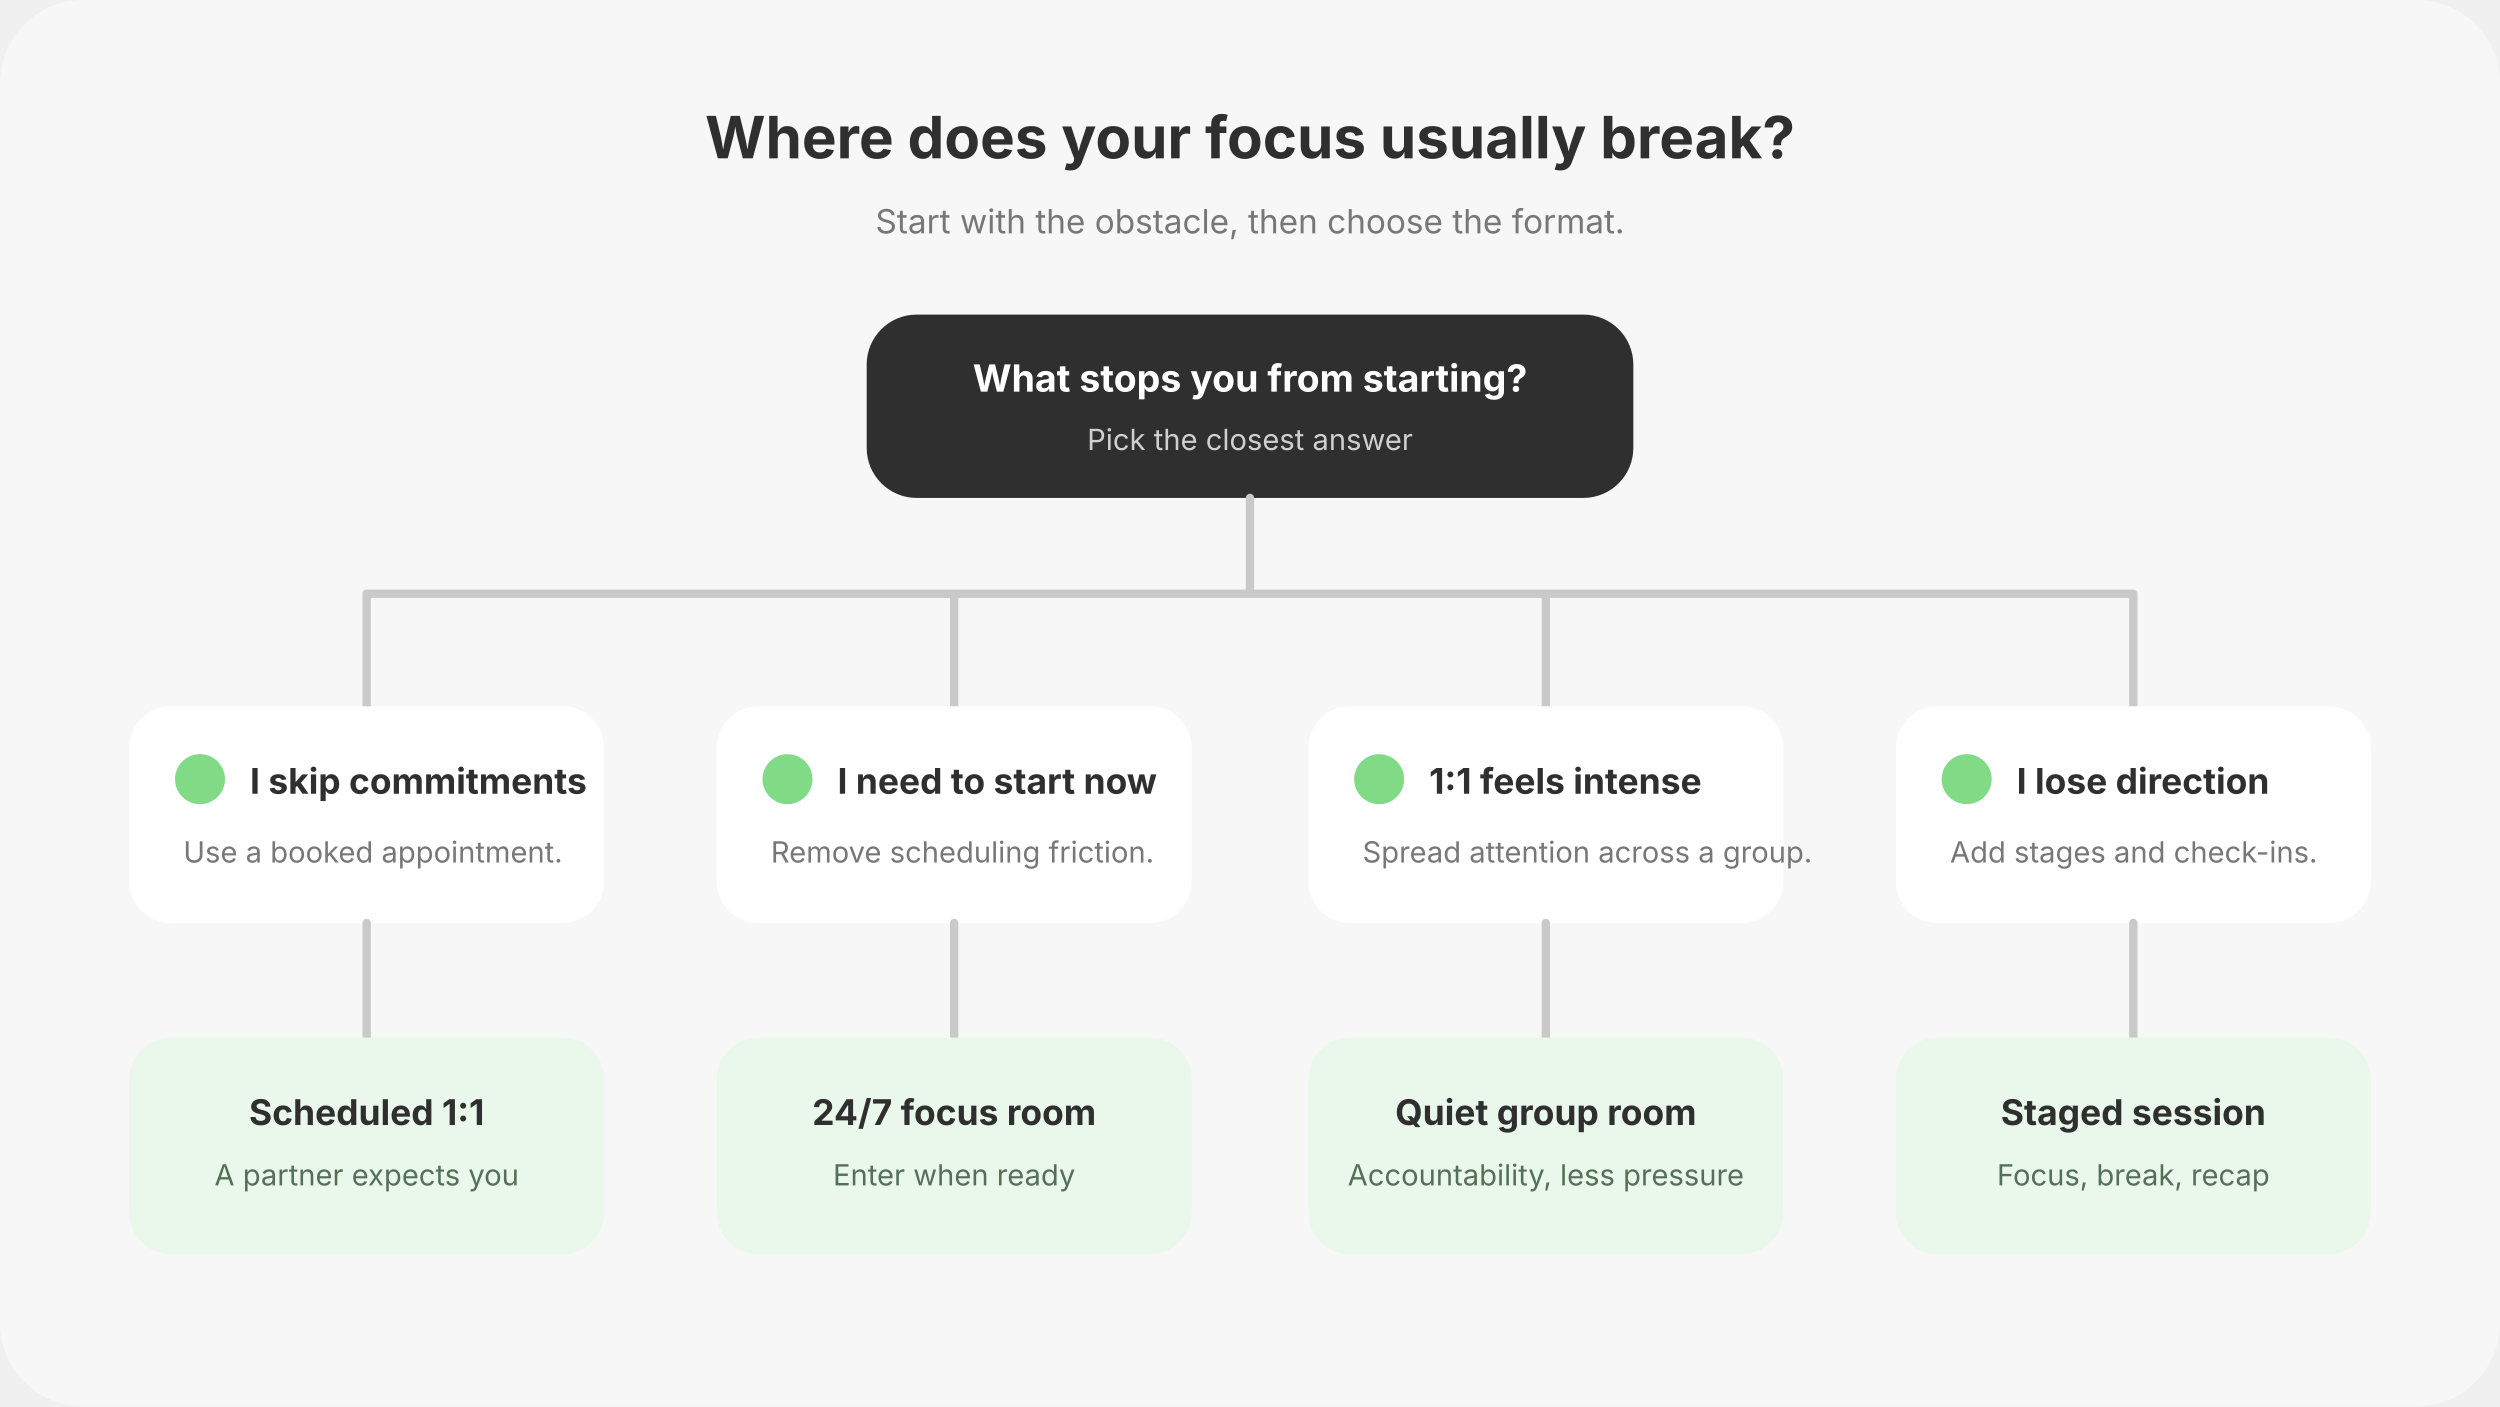
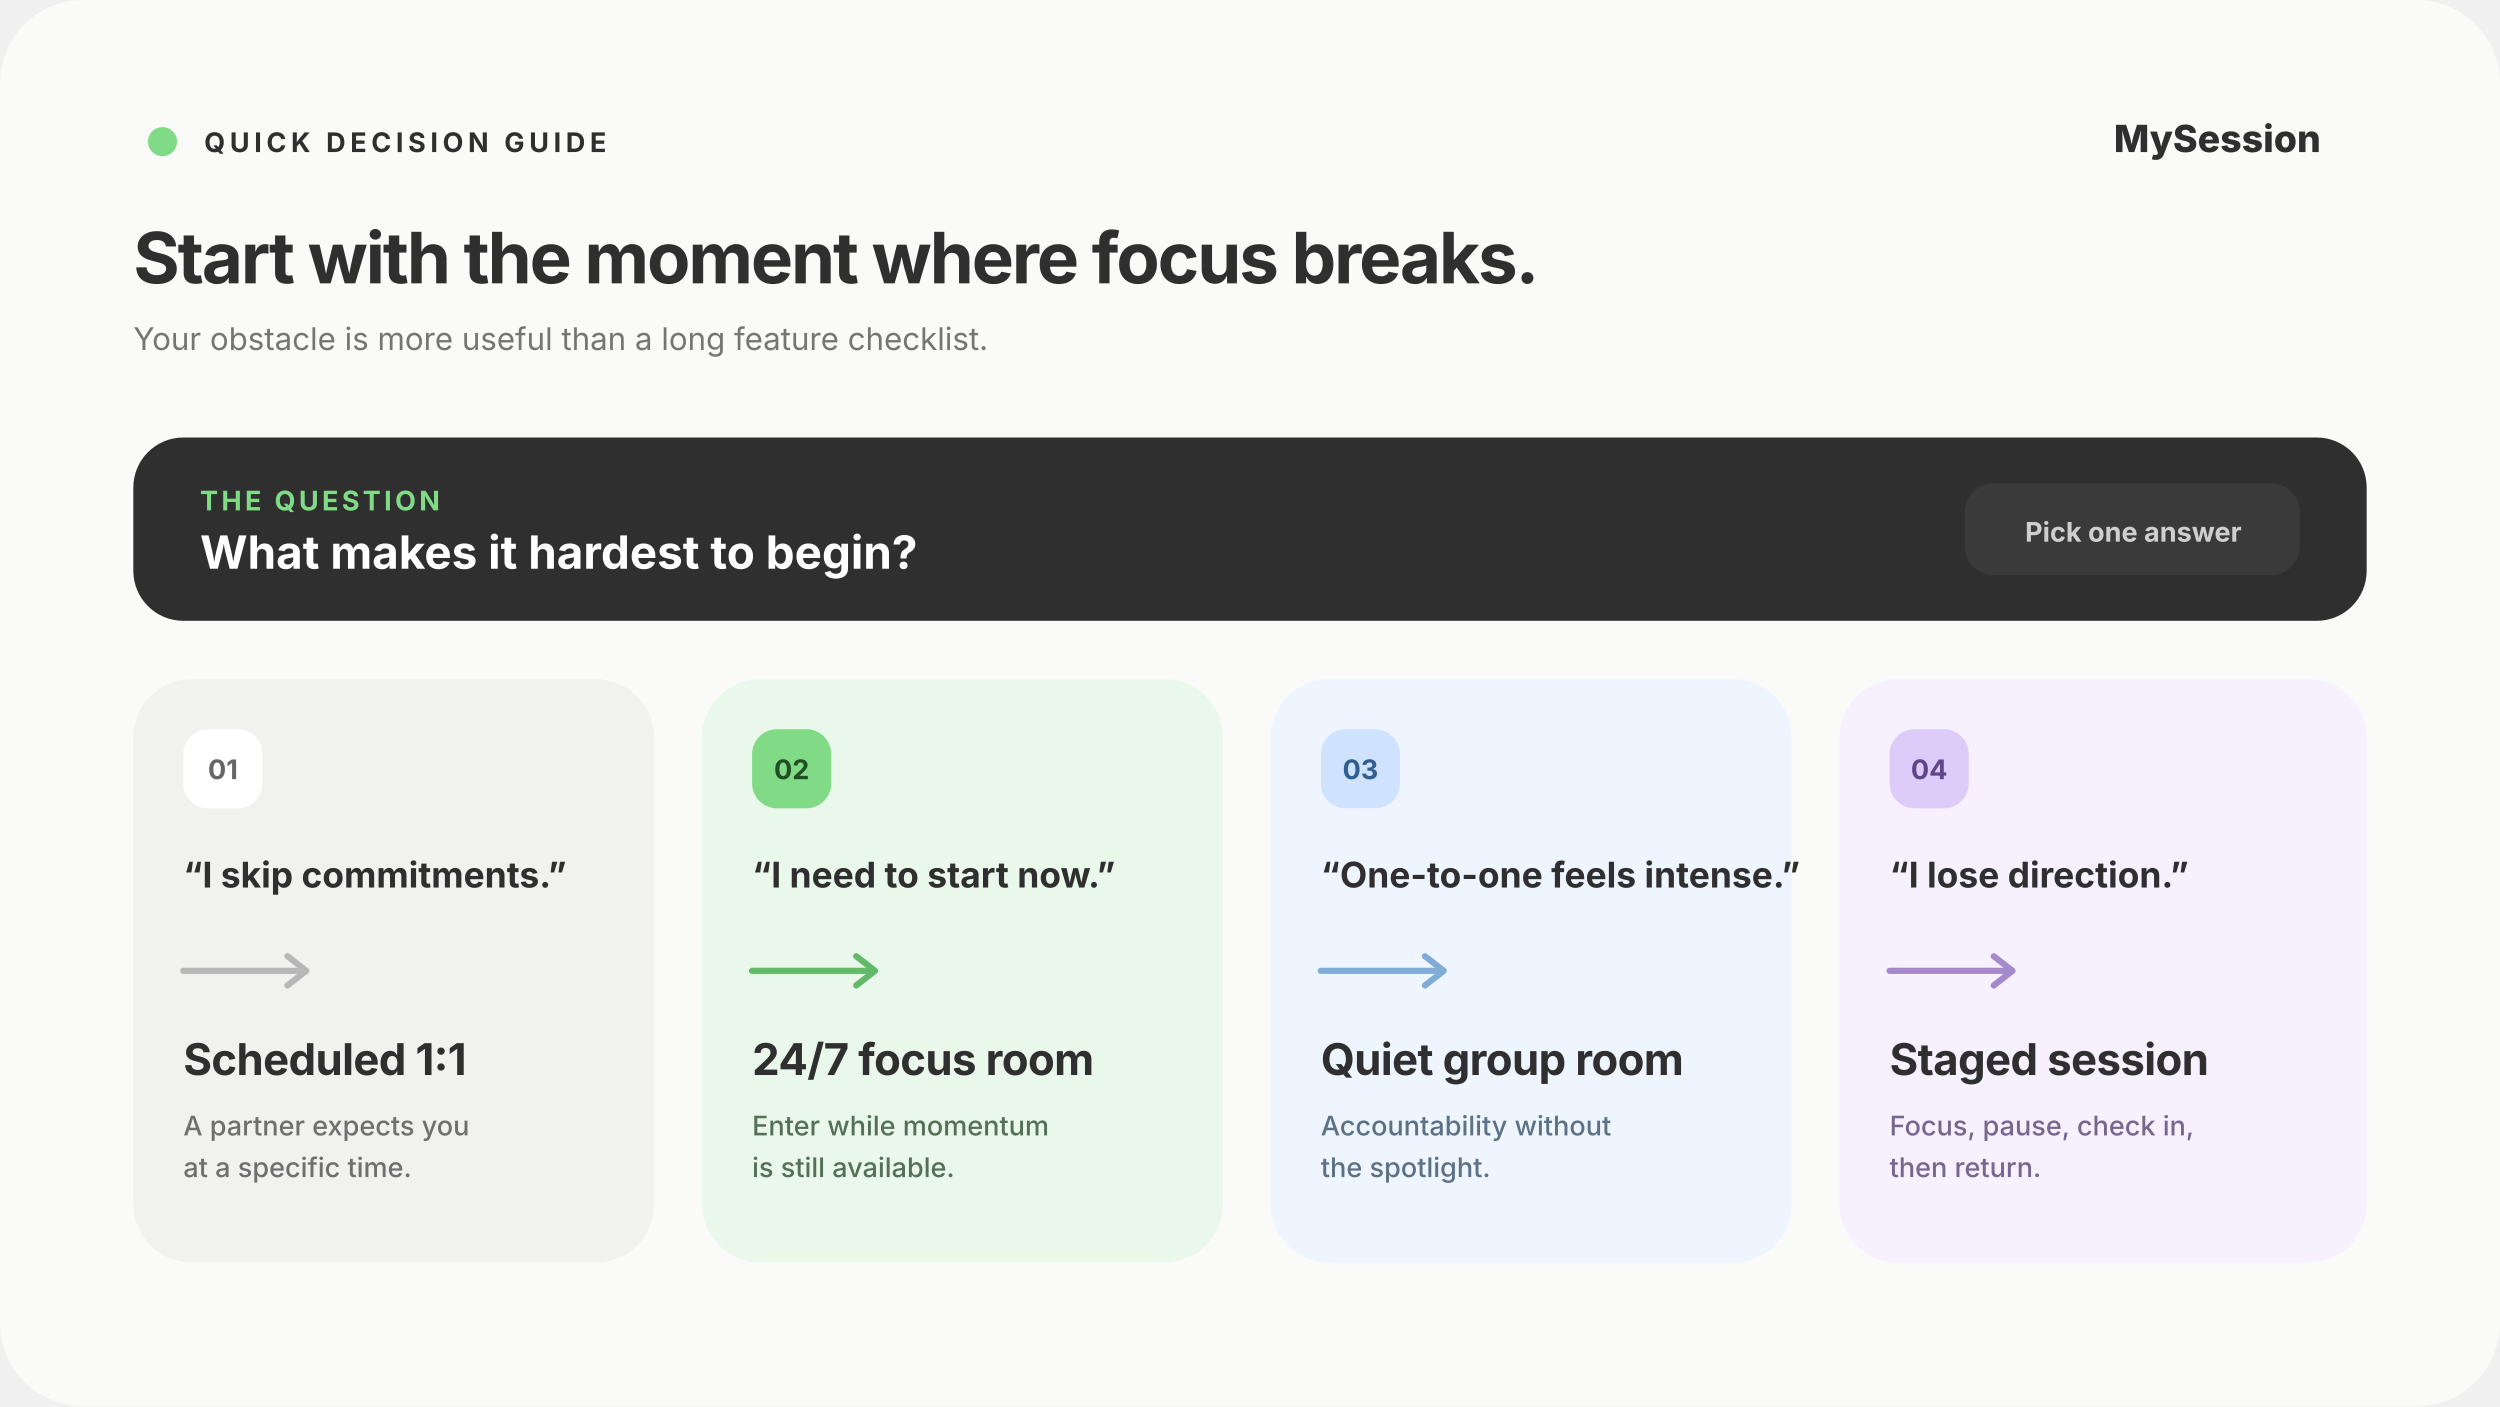
<svg xmlns="http://www.w3.org/2000/svg" viewBox="0 0 1200 675" role="img" aria-labelledby="title description">
-   <rect width="1200" height="675" rx="40" fill="#f7f7f7" />
-   <text x="600" y="76" text-anchor="middle" fill="#2f2f2f" font-family="Inter,Arial,sans-serif" font-size="28" font-weight="700">Where does your focus usually break?</text>
-   <text x="600" y="112" text-anchor="middle" fill="#777" font-family="Inter,Arial,sans-serif" font-size="16">Start with the obstacle, then choose the format.</text>
-   <rect x="416" y="151" width="368" height="88" rx="24" fill="#2f2f2f" />
-   <text x="600" y="188" text-anchor="middle" fill="#ffffff" font-family="Inter,Arial,sans-serif" font-size="18" font-weight="700">What stops you from starting?</text>
-   <text x="600" y="216" text-anchor="middle" fill="#cfcfcf" font-family="Inter,Arial,sans-serif" font-size="14">Pick the closest answer</text>
-   <path d="M600 239v46M600 285H176v54M600 285H458v54M600 285h142v54M600 285h424v54" fill="none" stroke="#c9c9c9" stroke-width="4" stroke-linecap="round" stroke-linejoin="round" />
-   <rect x="62" y="339" width="228" height="104" rx="20" fill="#ffffff" />
-   <circle cx="96" cy="374" r="12" fill="#81db86" />
-   <text x="120" y="381" fill="#2f2f2f" font-family="Inter,Arial,sans-serif" font-size="17" font-weight="700">I skip commitments</text>
-   <text x="88" y="414" fill="#777" font-family="Inter,Arial,sans-serif" font-size="14">Use a booked appointment.</text>
-   <rect x="344" y="339" width="228" height="104" rx="20" fill="#ffffff" />
-   <circle cx="378" cy="374" r="12" fill="#81db86" />
-   <text x="402" y="381" fill="#2f2f2f" font-family="Inter,Arial,sans-serif" font-size="17" font-weight="700">I need to start now</text>
-   <text x="370" y="414" fill="#777" font-family="Inter,Arial,sans-serif" font-size="14">Remove scheduling friction.</text>
-   <rect x="628" y="339" width="228" height="104" rx="20" fill="#ffffff" />
-   <circle cx="662" cy="374" r="12" fill="#81db86" />
-   <text x="686" y="381" fill="#2f2f2f" font-family="Inter,Arial,sans-serif" font-size="17" font-weight="700">1:1 feels intense</text>
-   <text x="654" y="414" fill="#777" font-family="Inter,Arial,sans-serif" font-size="14">Spread attention across a group.</text>
-   <rect x="910" y="339" width="228" height="104" rx="20" fill="#ffffff" />
-   <circle cx="944" cy="374" r="12" fill="#81db86" />
-   <text x="968" y="381" fill="#2f2f2f" font-family="Inter,Arial,sans-serif" font-size="17" font-weight="700">I lose direction</text>
-   <text x="936" y="414" fill="#777" font-family="Inter,Arial,sans-serif" font-size="14">Add stages and check-ins.</text>
-   <path d="M176 443v55M458 443v55M742 443v55M1024 443v55" stroke="#c9c9c9" stroke-width="4" stroke-linecap="round" />
-   <rect x="62" y="498" width="228" height="104" rx="20" fill="#eaf8eb" />
-   <text x="176" y="540" text-anchor="middle" fill="#2f2f2f" font-family="Inter,Arial,sans-serif" font-size="17" font-weight="700">Scheduled 1:1</text>
-   <text x="176" y="569" text-anchor="middle" fill="#557058" font-family="Inter,Arial,sans-serif" font-size="14">A partner expects you</text>
-   <rect x="344" y="498" width="228" height="104" rx="20" fill="#eaf8eb" />
-   <text x="458" y="540" text-anchor="middle" fill="#2f2f2f" font-family="Inter,Arial,sans-serif" font-size="17" font-weight="700">24/7 focus room</text>
-   <text x="458" y="569" text-anchor="middle" fill="#557058" font-family="Inter,Arial,sans-serif" font-size="14">Enter when ready</text>
-   <rect x="628" y="498" width="228" height="104" rx="20" fill="#eaf8eb" />
-   <text x="742" y="540" text-anchor="middle" fill="#2f2f2f" font-family="Inter,Arial,sans-serif" font-size="17" font-weight="700">Quiet group room</text>
-   <text x="742" y="569" text-anchor="middle" fill="#557058" font-family="Inter,Arial,sans-serif" font-size="14">Accountability, less pressure</text>
-   <rect x="910" y="498" width="228" height="104" rx="20" fill="#eaf8eb" />
-   <text x="1024" y="540" text-anchor="middle" fill="#2f2f2f" font-family="Inter,Arial,sans-serif" font-size="17" font-weight="700">Staged session</text>
-   <text x="1024" y="569" text-anchor="middle" fill="#557058" font-family="Inter,Arial,sans-serif" font-size="14">Focus, break, recap</text>
+   <style>
+     text { font-family: Inter, "Segoe UI", Arial, sans-serif; }
+     .eyebrow { font-size: 13px; font-weight: 700; letter-spacing: 2.2px; }
+     .title { font-size: 34px; font-weight: 750; letter-spacing: -1px; }
+     .number { font-size: 13px; font-weight: 750; }
+     .problem { font-size: 17px; font-weight: 650; }
+     .answer { font-size: 21px; font-weight: 720; letter-spacing: -.3px; }
+     .caption { font-size: 13px; font-weight: 450; }
+   </style>
+   <rect width="1200" height="675" rx="40" fill="#FAFAF9" />
+   <circle cx="78" cy="68" r="7" fill="#81DB86" />
+   <text x="98" y="73" class="eyebrow" fill="#2F2F2F">QUICK DECISION GUIDE</text>
+   <text x="1114" y="73" text-anchor="end" font-size="18" font-weight="800" fill="#2F2F2F">MySession</text>
+   <text x="64" y="136" class="title" fill="#2F2F2F">Start with the moment where focus breaks.</text>
+   <text x="64" y="168" font-size="15" fill="#757575">Your obstacle is more useful than a long feature checklist.</text>
+   <rect x="64" y="210" width="1072" height="88" rx="24" fill="#2F2F2F" />
+   <text x="96" y="245" font-size="13" font-weight="700" letter-spacing="1.6" fill="#81DB86">THE QUESTION</text>
+   <text x="96" y="273" font-size="22" font-weight="700" fill="#FFFFFF">What makes it hardest to begin?</text>
+   <rect x="943" y="232" width="161" height="44" rx="14" fill="#3A3A3A" />
+   <text x="1024" y="260" text-anchor="middle" font-size="13" font-weight="650" fill="#CFCFCF">Pick one answer</text>
+   <rect x="64" y="326" width="250" height="280" rx="28" fill="#F1F1F0" />
+   <rect x="337" y="326" width="250" height="280" rx="28" fill="#EAF8EB" />
+   <rect x="610" y="326" width="250" height="280" rx="28" fill="#EEF5FF" />
+   <rect x="883" y="326" width="253" height="280" rx="28" fill="#F6F0FF" />
+   <rect x="88" y="350" width="38" height="38" rx="12" fill="#FFFFFF" />
+   <text x="107" y="374" text-anchor="middle" class="number" fill="#666666">01</text>
+   <text x="88" y="426" class="problem" fill="#2F2F2F">“I skip commitments.”</text>
+   <path d="M88 466h58" stroke="#B7B7B7" stroke-width="3" stroke-linecap="round" />
+   <path d="M138 459l9 7-9 7" fill="none" stroke="#B7B7B7" stroke-width="3" stroke-linecap="round" stroke-linejoin="round" />
+   <text x="88" y="516" class="answer" fill="#2F2F2F">Scheduled 1:1</text>
+   <text x="88" y="545" class="caption" fill="#6F6F6F">A partner expects you</text>
+   <text x="88" y="565" class="caption" fill="#6F6F6F">at a specific time.</text>
+   <rect x="361" y="350" width="38" height="38" rx="12" fill="#81DB86" />
+   <text x="380" y="374" text-anchor="middle" class="number" fill="#204F25">02</text>
+   <text x="361" y="426" class="problem" fill="#2F2F2F">“I need to start now.”</text>
+   <path d="M361 466h58" stroke="#62B96A" stroke-width="3" stroke-linecap="round" />
+   <path d="M411 459l9 7-9 7" fill="none" stroke="#62B96A" stroke-width="3" stroke-linecap="round" stroke-linejoin="round" />
+   <text x="361" y="516" class="answer" fill="#2F2F2F">24/7 focus room</text>
+   <text x="361" y="545" class="caption" fill="#557058">Enter while momentum</text>
+   <text x="361" y="565" class="caption" fill="#557058">is still available.</text>
+   <rect x="634" y="350" width="38" height="38" rx="12" fill="#CFE3FF" />
+   <text x="653" y="374" text-anchor="middle" class="number" fill="#315F92">03</text>
+   <text x="634" y="426" class="problem" fill="#2F2F2F">“One-to-one feels intense.”</text>
+   <path d="M634 466h58" stroke="#82ACD8" stroke-width="3" stroke-linecap="round" />
+   <path d="M684 459l9 7-9 7" fill="none" stroke="#82ACD8" stroke-width="3" stroke-linecap="round" stroke-linejoin="round" />
+   <text x="634" y="516" class="answer" fill="#2F2F2F">Quiet group room</text>
+   <text x="634" y="545" class="caption" fill="#5D7186">Accountability without</text>
+   <text x="634" y="565" class="caption" fill="#5D7186">the spotlight.</text>
+   <rect x="907" y="350" width="38" height="38" rx="12" fill="#DDCCFA" />
+   <text x="926" y="374" text-anchor="middle" class="number" fill="#61458B">04</text>
+   <text x="907" y="426" class="problem" fill="#2F2F2F">“I lose direction.”</text>
+   <path d="M907 466h58" stroke="#A58ACB" stroke-width="3" stroke-linecap="round" />
+   <path d="M957 459l9 7-9 7" fill="none" stroke="#A58ACB" stroke-width="3" stroke-linecap="round" stroke-linejoin="round" />
+   <text x="907" y="516" class="answer" fill="#2F2F2F">Staged session</text>
+   <text x="907" y="545" class="caption" fill="#76678F">Focus, pause, check in,</text>
+   <text x="907" y="565" class="caption" fill="#76678F">then return.</text>
</svg>
